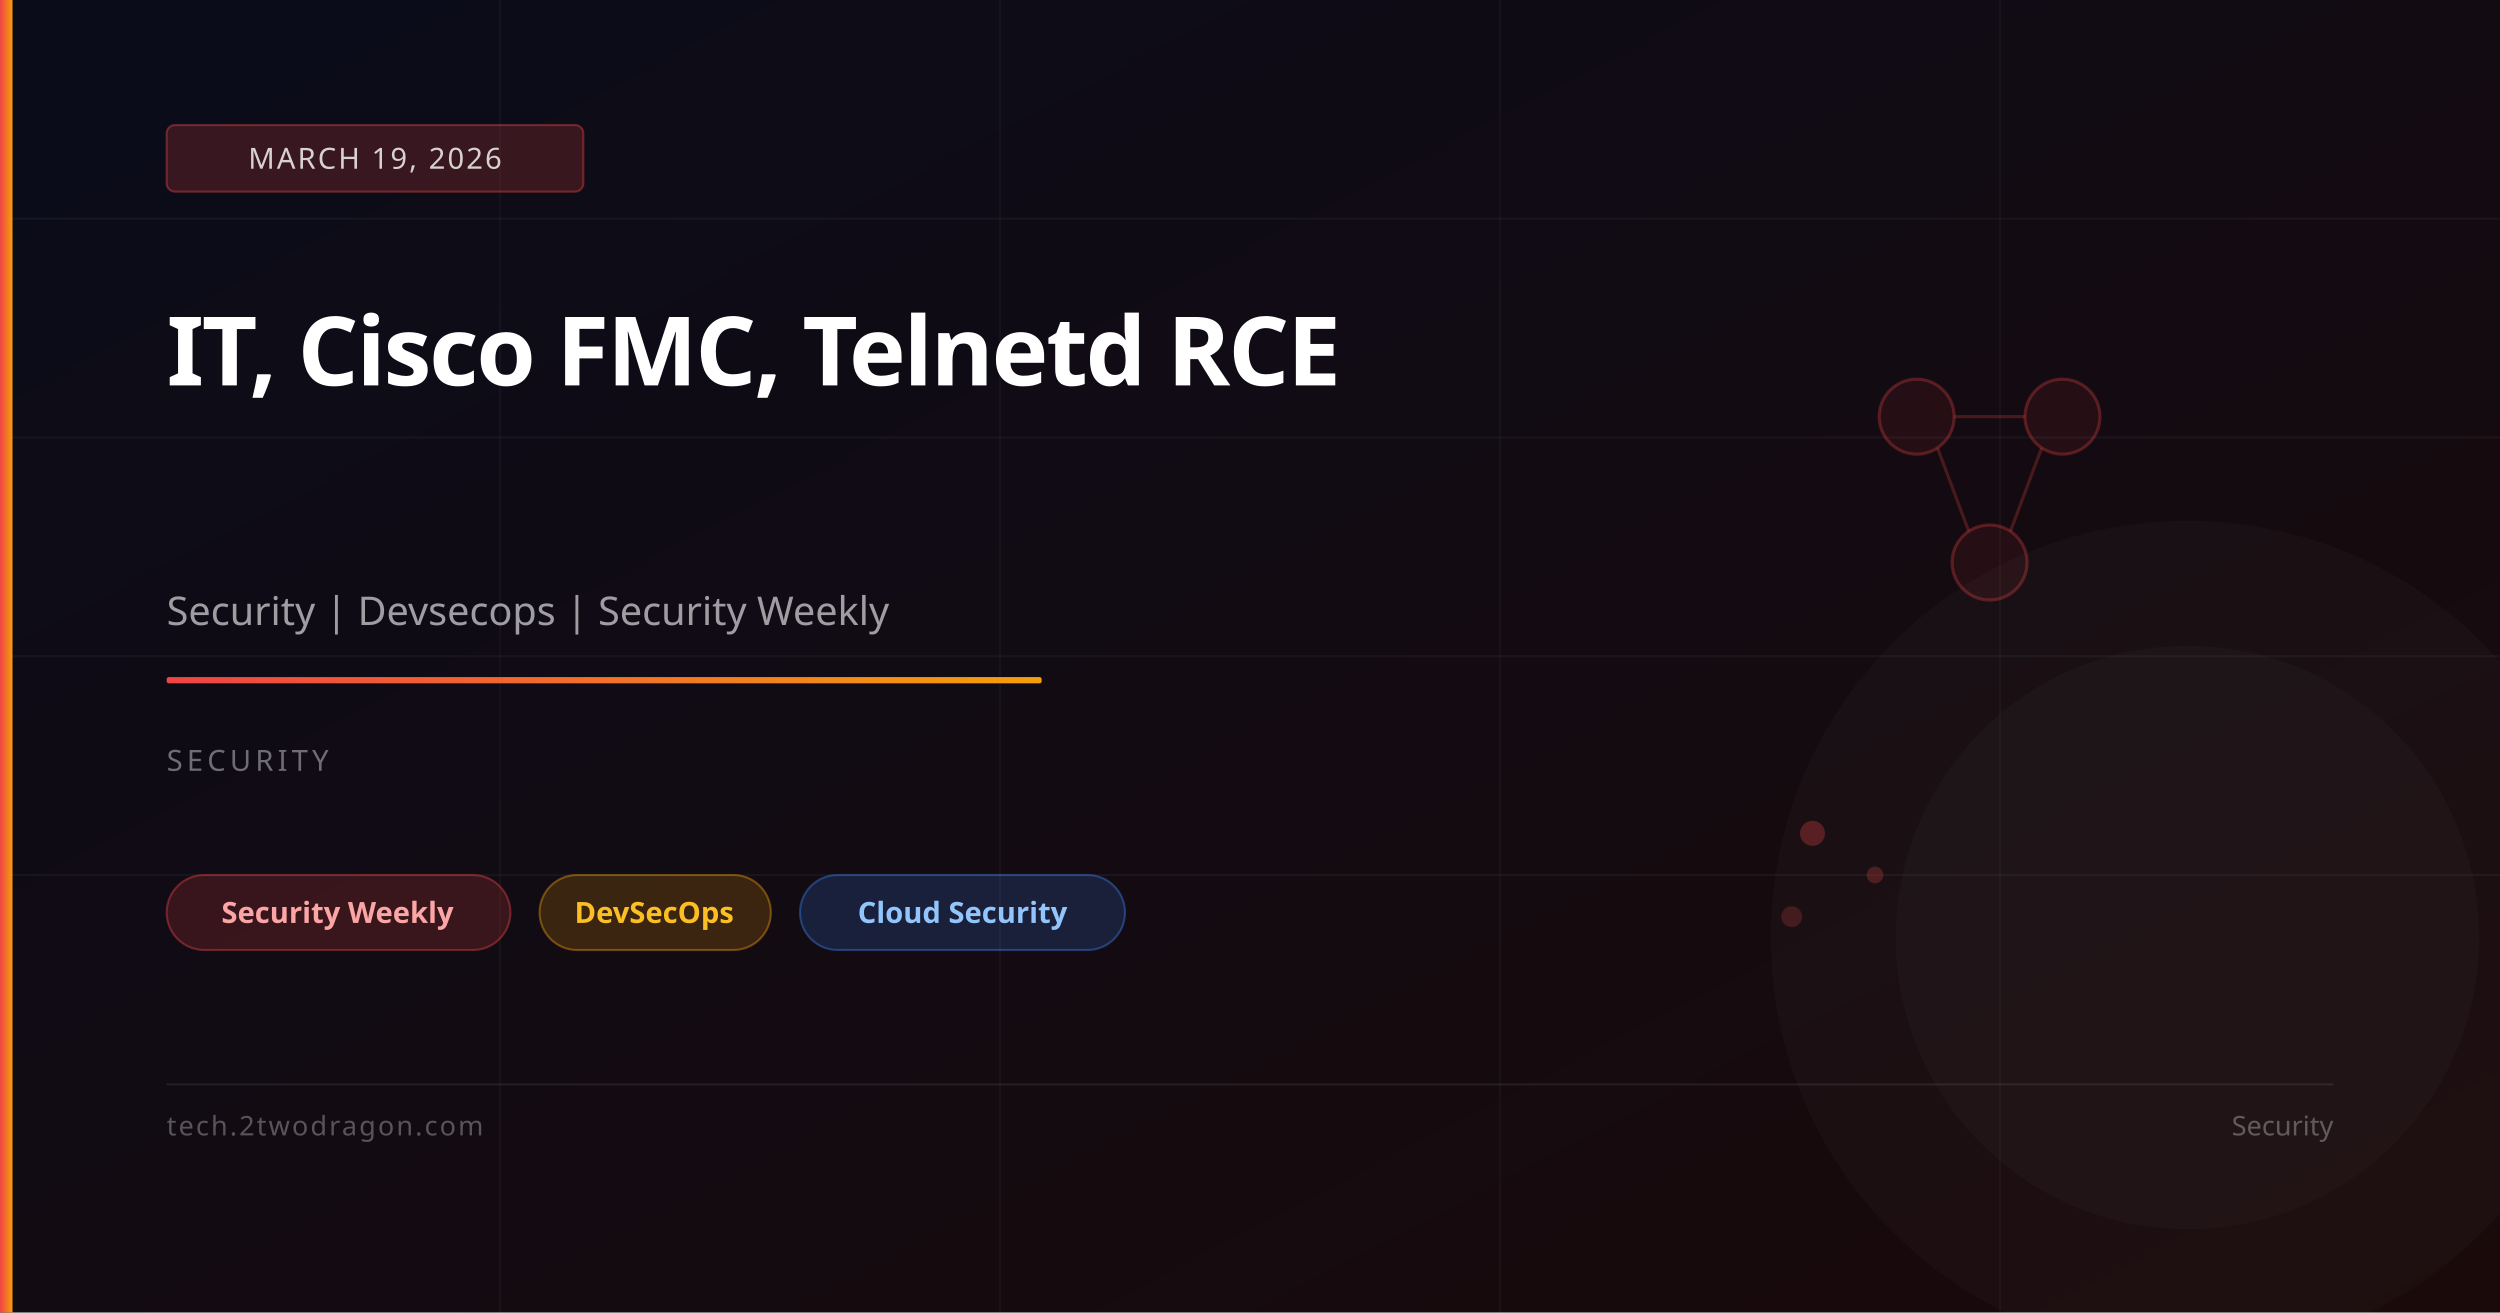
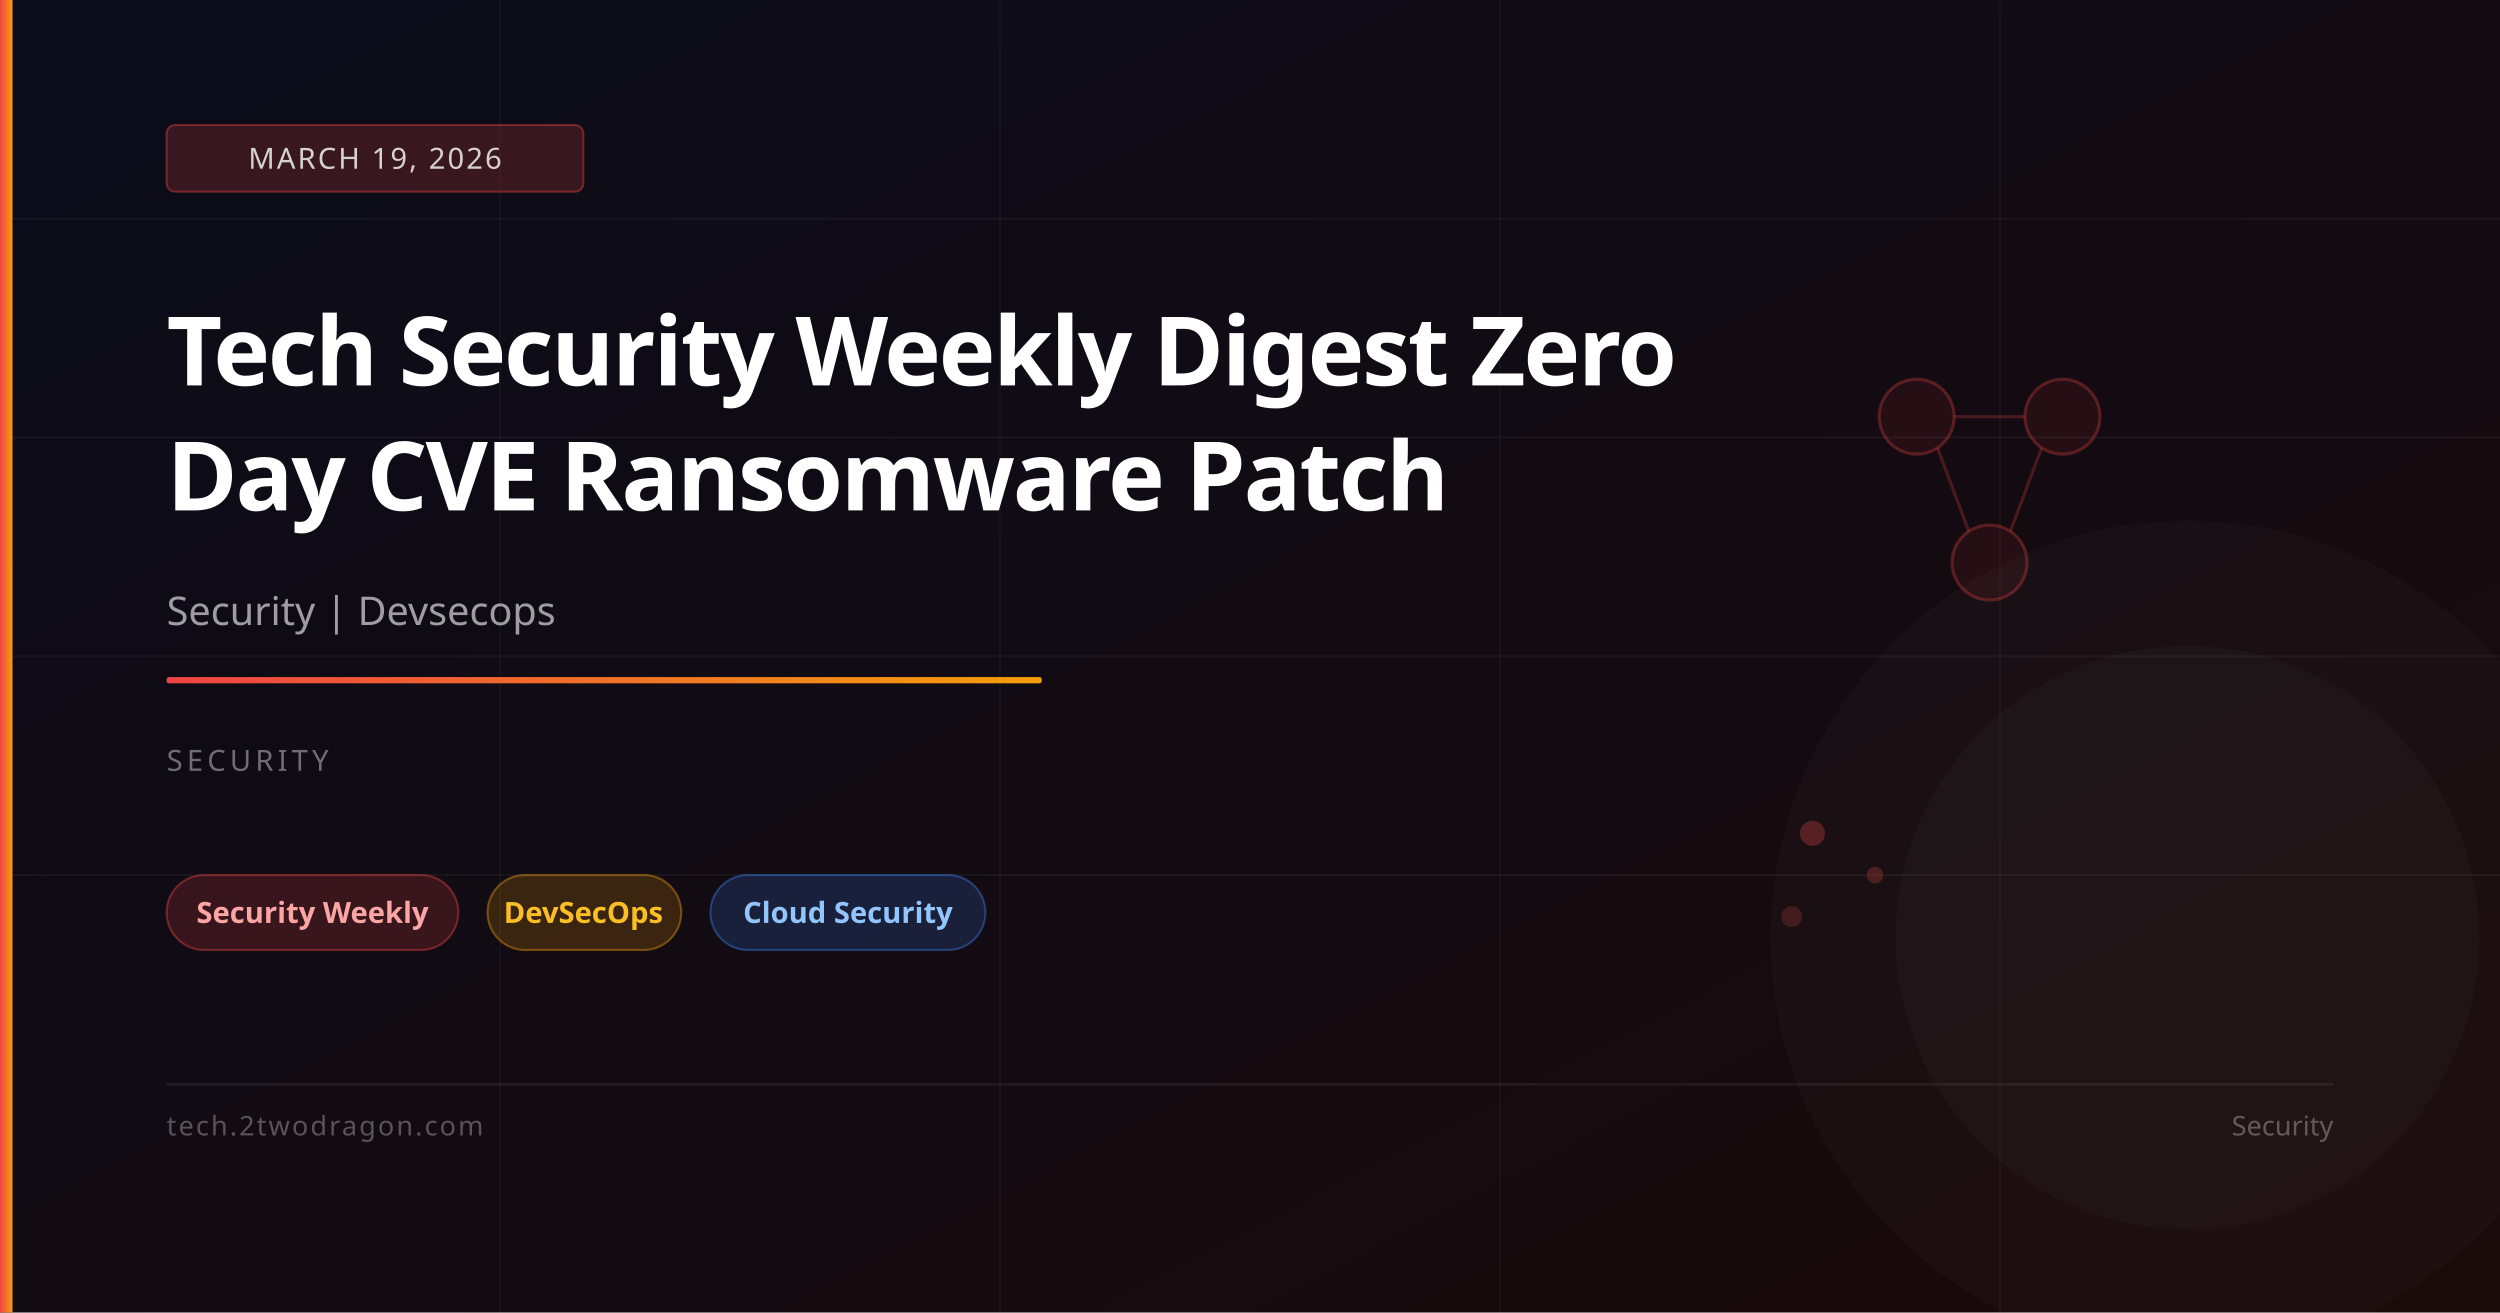
<svg xmlns="http://www.w3.org/2000/svg" viewBox="0 0 1200 630" width="1200" height="630">
  <defs>
    <linearGradient id="bg" x1="0%" y1="0%" x2="100%" y2="100%">
      <stop offset="0%" stop-color="#0a0c1a" />
      <stop offset="100%" stop-color="#1a0a0a" />
    </linearGradient>
    <linearGradient id="accent" x1="0%" y1="0%" x2="100%" y2="0%">
      <stop offset="0%" stop-color="#ef4444" />
      <stop offset="100%" stop-color="#f59e0b" />
    </linearGradient>
  </defs>
  <rect width="1200" height="630" fill="url(#bg)" />
  <line x1="0" y1="105" x2="1200" y2="105" stroke="rgba(255,255,255,0.04)" stroke-width="1" />
  <line x1="0" y1="210" x2="1200" y2="210" stroke="rgba(255,255,255,0.04)" stroke-width="1" />
  <line x1="0" y1="315" x2="1200" y2="315" stroke="rgba(255,255,255,0.04)" stroke-width="1" />
  <line x1="0" y1="420" x2="1200" y2="420" stroke="rgba(255,255,255,0.04)" stroke-width="1" />
  <line x1="240" y1="0" x2="240" y2="630" stroke="rgba(255,255,255,0.03)" stroke-width="1" />
  <line x1="480" y1="0" x2="480" y2="630" stroke="rgba(255,255,255,0.03)" stroke-width="1" />
  <line x1="720" y1="0" x2="720" y2="630" stroke="rgba(255,255,255,0.03)" stroke-width="1" />
  <line x1="960" y1="0" x2="960" y2="630" stroke="rgba(255,255,255,0.03)" stroke-width="1" />
  <circle cx="920" cy="200" r="18" fill="rgba(239,68,68,0.08)" stroke="rgba(239,68,68,0.3)" stroke-width="1.5" />
  <circle cx="990" cy="200" r="18" fill="rgba(239,68,68,0.08)" stroke="rgba(239,68,68,0.3)" stroke-width="1.5" />
  <circle cx="955" cy="270" r="18" fill="rgba(239,68,68,0.08)" stroke="rgba(239,68,68,0.3)" stroke-width="1.5" />
  <line x1="938" y1="200" x2="972" y2="200" stroke="rgba(239,68,68,0.25)" stroke-width="1.5" />
  <line x1="930" y1="215" x2="945" y2="255" stroke="rgba(239,68,68,0.25)" stroke-width="1.5" />
  <line x1="980" y1="215" x2="965" y2="255" stroke="rgba(239,68,68,0.25)" stroke-width="1.5" />
  <circle cx="870" cy="400" r="6" fill="rgba(239,68,68,0.3)" />
  <circle cx="900" cy="420" r="4" fill="rgba(239,68,68,0.25)" />
  <circle cx="860" cy="440" r="5" fill="rgba(239,68,68,0.2)" />
  <circle cx="1050" cy="450" r="200" fill="rgba(255,255,255,0.02)" />
  <circle cx="1050" cy="450" r="140" fill="rgba(255,255,255,0.02)" />
  <rect x="0" y="0" width="6" height="630" fill="url(#accent)" />
  <rect x="80" y="60" width="200" height="32" rx="4" fill="rgba(239,68,68,0.2)" stroke="rgba(239,68,68,0.4)" stroke-width="1" />
  <text x="180" y="81" font-family="system-ui,sans-serif" font-size="14" fill="rgba(255,255,255,0.8)" text-anchor="middle" letter-spacing="1">MARCH 19, 2026</text>
-   <text x="80" y="185" font-family="system-ui,sans-serif" font-size="46" font-weight="700" fill="white" letter-spacing="-1">IT, Cisco FMC, Telnetd RCE</text>
-   <text x="80" y="300" font-family="system-ui,sans-serif" font-size="19" fill="rgba(255,255,255,0.6)">Security | Devsecops | Security Weekly</text>
+   <text x="80" y="185" font-family="system-ui,sans-serif" font-size="46" font-weight="700" fill="white" letter-spacing="-1">Tech Security Weekly Digest Zero</text>
+   <text x="80" y="245" font-family="system-ui,sans-serif" font-size="46" font-weight="700" fill="white" letter-spacing="-1">Day CVE Ransomware Patch</text>
+   <text x="80" y="300" font-family="system-ui,sans-serif" font-size="19" fill="rgba(255,255,255,0.6)">Security | Devsecops</text>
  <rect x="80" y="325" width="420" height="3" rx="1" fill="url(#accent)" />
  <text x="80" y="370" font-family="system-ui,sans-serif" font-size="14" fill="rgba(255,255,255,0.4)" letter-spacing="2">SECURITY</text>
-   <rect x="80" y="420" width="165" height="36" rx="18" fill="rgba(239,68,68,0.18)" stroke="rgba(239,68,68,0.4)" stroke-width="1" />
-   <text x="162" y="443" font-family="system-ui,sans-serif" font-size="14" fill="#fca5a5" text-anchor="middle" font-weight="600">Security Weekly</text>
-   <rect x="259" y="420" width="111" height="36" rx="18" fill="rgba(245,158,11,0.18)" stroke="rgba(245,158,11,0.4)" stroke-width="1" />
-   <text x="314" y="443" font-family="system-ui,sans-serif" font-size="14" fill="#fbbf24" text-anchor="middle" font-weight="600">DevSecOps</text>
-   <rect x="384" y="420" width="156" height="36" rx="18" fill="rgba(59,130,246,0.18)" stroke="rgba(59,130,246,0.4)" stroke-width="1" />
-   <text x="462" y="443" font-family="system-ui,sans-serif" font-size="14" fill="#93c5fd" text-anchor="middle" font-weight="600">Cloud Security</text>
+   <rect x="80" y="420" width="140" height="36" rx="18" fill="rgba(239,68,68,0.18)" stroke="rgba(239,68,68,0.4)" stroke-width="1" />
+   <text x="150" y="443" font-family="system-ui,sans-serif" font-size="14" fill="#fca5a5" text-anchor="middle" font-weight="600">Security Weekly</text>
+   <rect x="234" y="420" width="93" height="36" rx="18" fill="rgba(245,158,11,0.18)" stroke="rgba(245,158,11,0.4)" stroke-width="1" />
+   <text x="280" y="443" font-family="system-ui,sans-serif" font-size="14" fill="#fbbf24" text-anchor="middle" font-weight="600">DevSecOps</text>
+   <rect x="341" y="420" width="132" height="36" rx="18" fill="rgba(59,130,246,0.18)" stroke="rgba(59,130,246,0.4)" stroke-width="1" />
+   <text x="407" y="443" font-family="system-ui,sans-serif" font-size="14" fill="#93c5fd" text-anchor="middle" font-weight="600">Cloud Security</text>
  <rect x="80" y="520" width="1040" height="1" fill="rgba(255,255,255,0.08)" />
  <text x="80" y="545" font-family="system-ui,sans-serif" font-size="13" fill="rgba(255,255,255,0.3)" letter-spacing="1">tech.2twodragon.com</text>
  <text x="1120" y="545" font-family="system-ui,sans-serif" font-size="13" fill="rgba(255,255,255,0.3)" text-anchor="end">Security</text>
</svg>
